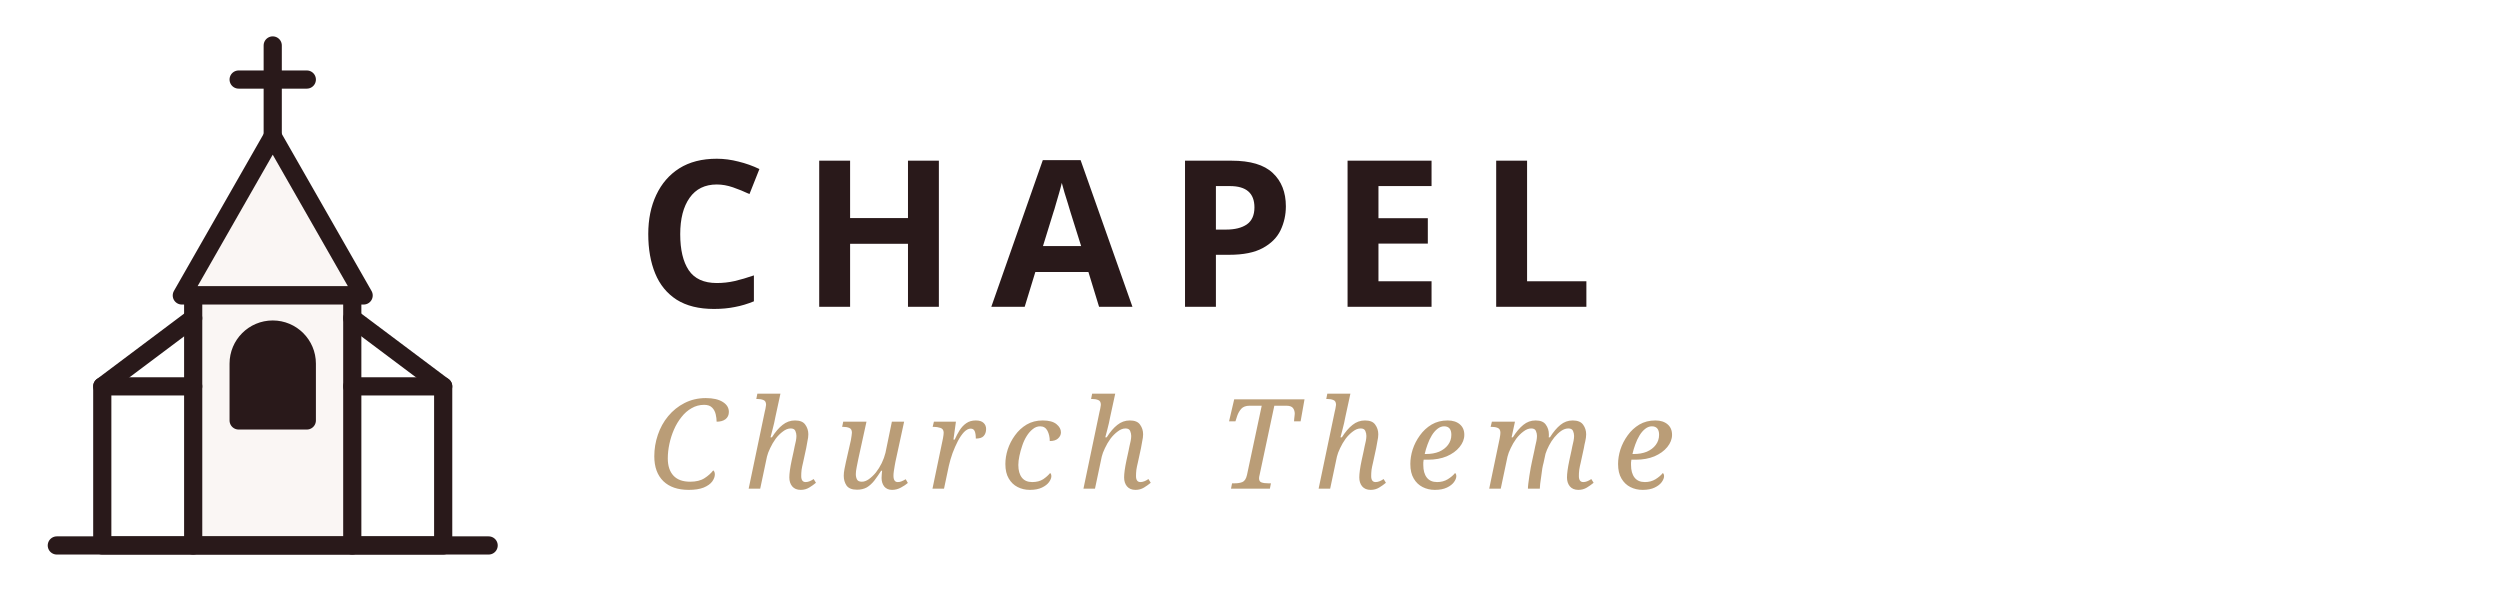
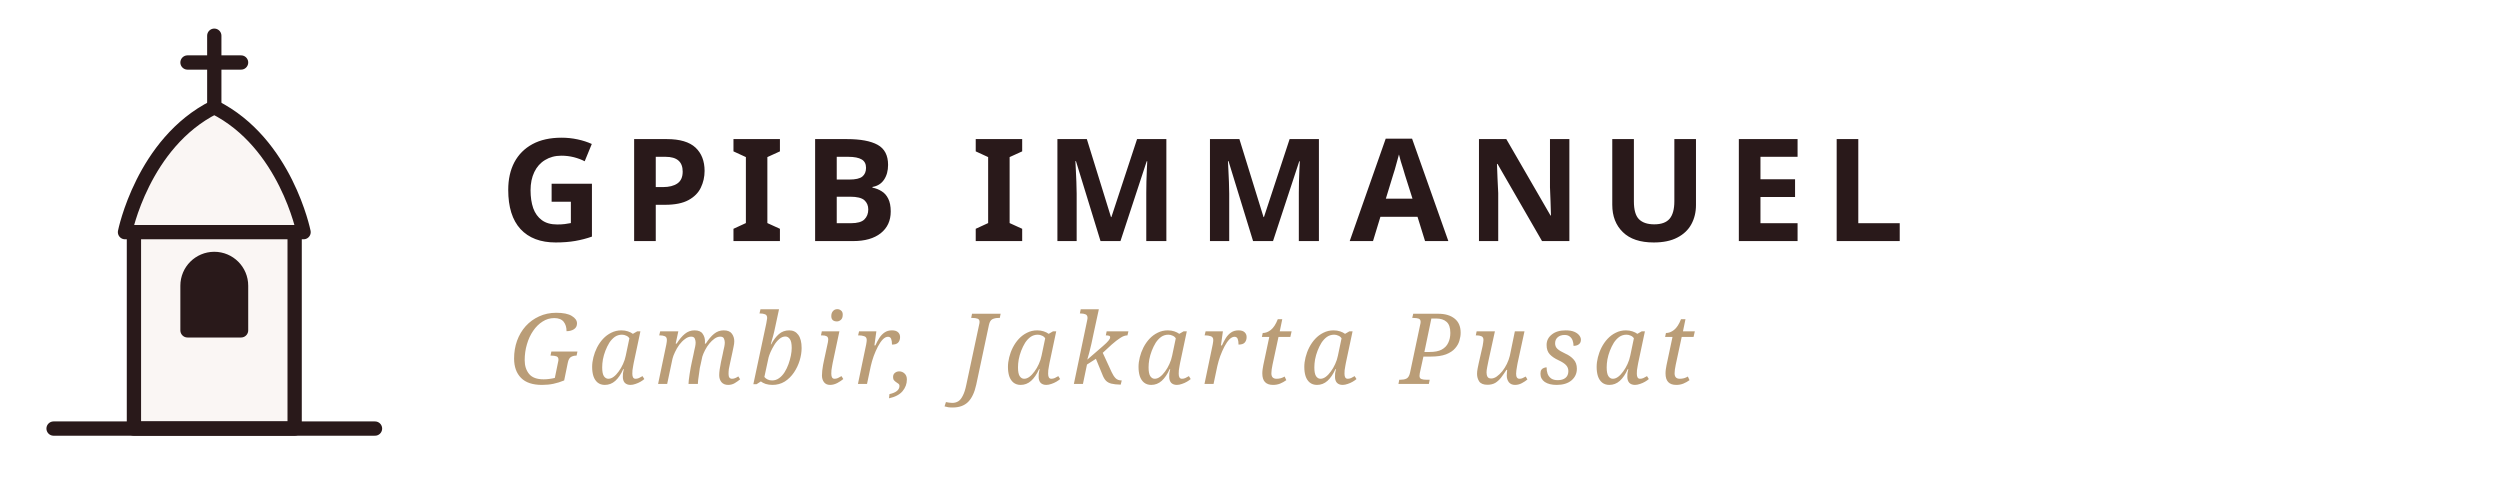
- <svg xmlns="http://www.w3.org/2000/svg" viewBox="0 0 220 54" fill="none">
+ <svg xmlns="http://www.w3.org/2000/svg" viewBox="0 0 280 54" fill="none">
  <g stroke="#29191a" stroke-width="1.6" stroke-linecap="round" stroke-linejoin="round">
    <line x1="24" y1="4" x2="24" y2="12" />
    <line x1="21" y1="7" x2="27" y2="7" />
-     <path d="M24 12L16 26H32L24 12Z" fill="#faf6f4" />
-     <rect x="17" y="26" width="14" height="22" fill="#faf6f4" />
+     <path d="M24 12C16 16 14 26 14 26H34C34 26 32 16 24 12Z" fill="#faf6f4" />
+     <rect x="15" y="26" width="18" height="22" fill="#faf6f4" />
    <path d="M21 37V32C21 30.343 22.343 29 24 29C25.657 29 27 30.343 27 32V37H21Z" fill="#29191a" />
-     <path d="M17 34H9V48H17" />
-     <path d="M31 34H39V48H31" />
-     <path d="M9 34L17 28" />
-     <path d="M39 34L31 28" />
-     <line x1="5" y1="48" x2="43" y2="48" />
+     <line x1="6" y1="48" x2="42" y2="48" />
  </g>
-   <text x="56" y="27" font-family="'Montserrat', sans-serif" font-size="18" font-weight="700" letter-spacing="3" fill="#29191a">CHAPEL</text>
-   <text x="57" y="43" font-family="'Noto Serif', serif" font-size="11" font-style="italic" letter-spacing="1.5" fill="#ba9d77">Church Theme</text>
+   <text x="56" y="27" font-family="'Montserrat', sans-serif" font-size="16" font-weight="700" letter-spacing="2" fill="#29191a">GPIB IMMANUEL</text>
+   <text x="57" y="43" font-family="'Noto Serif', serif" font-size="11" font-style="italic" letter-spacing="1" fill="#ba9d77">Gambir, Jakarta Pusat</text>
</svg>
